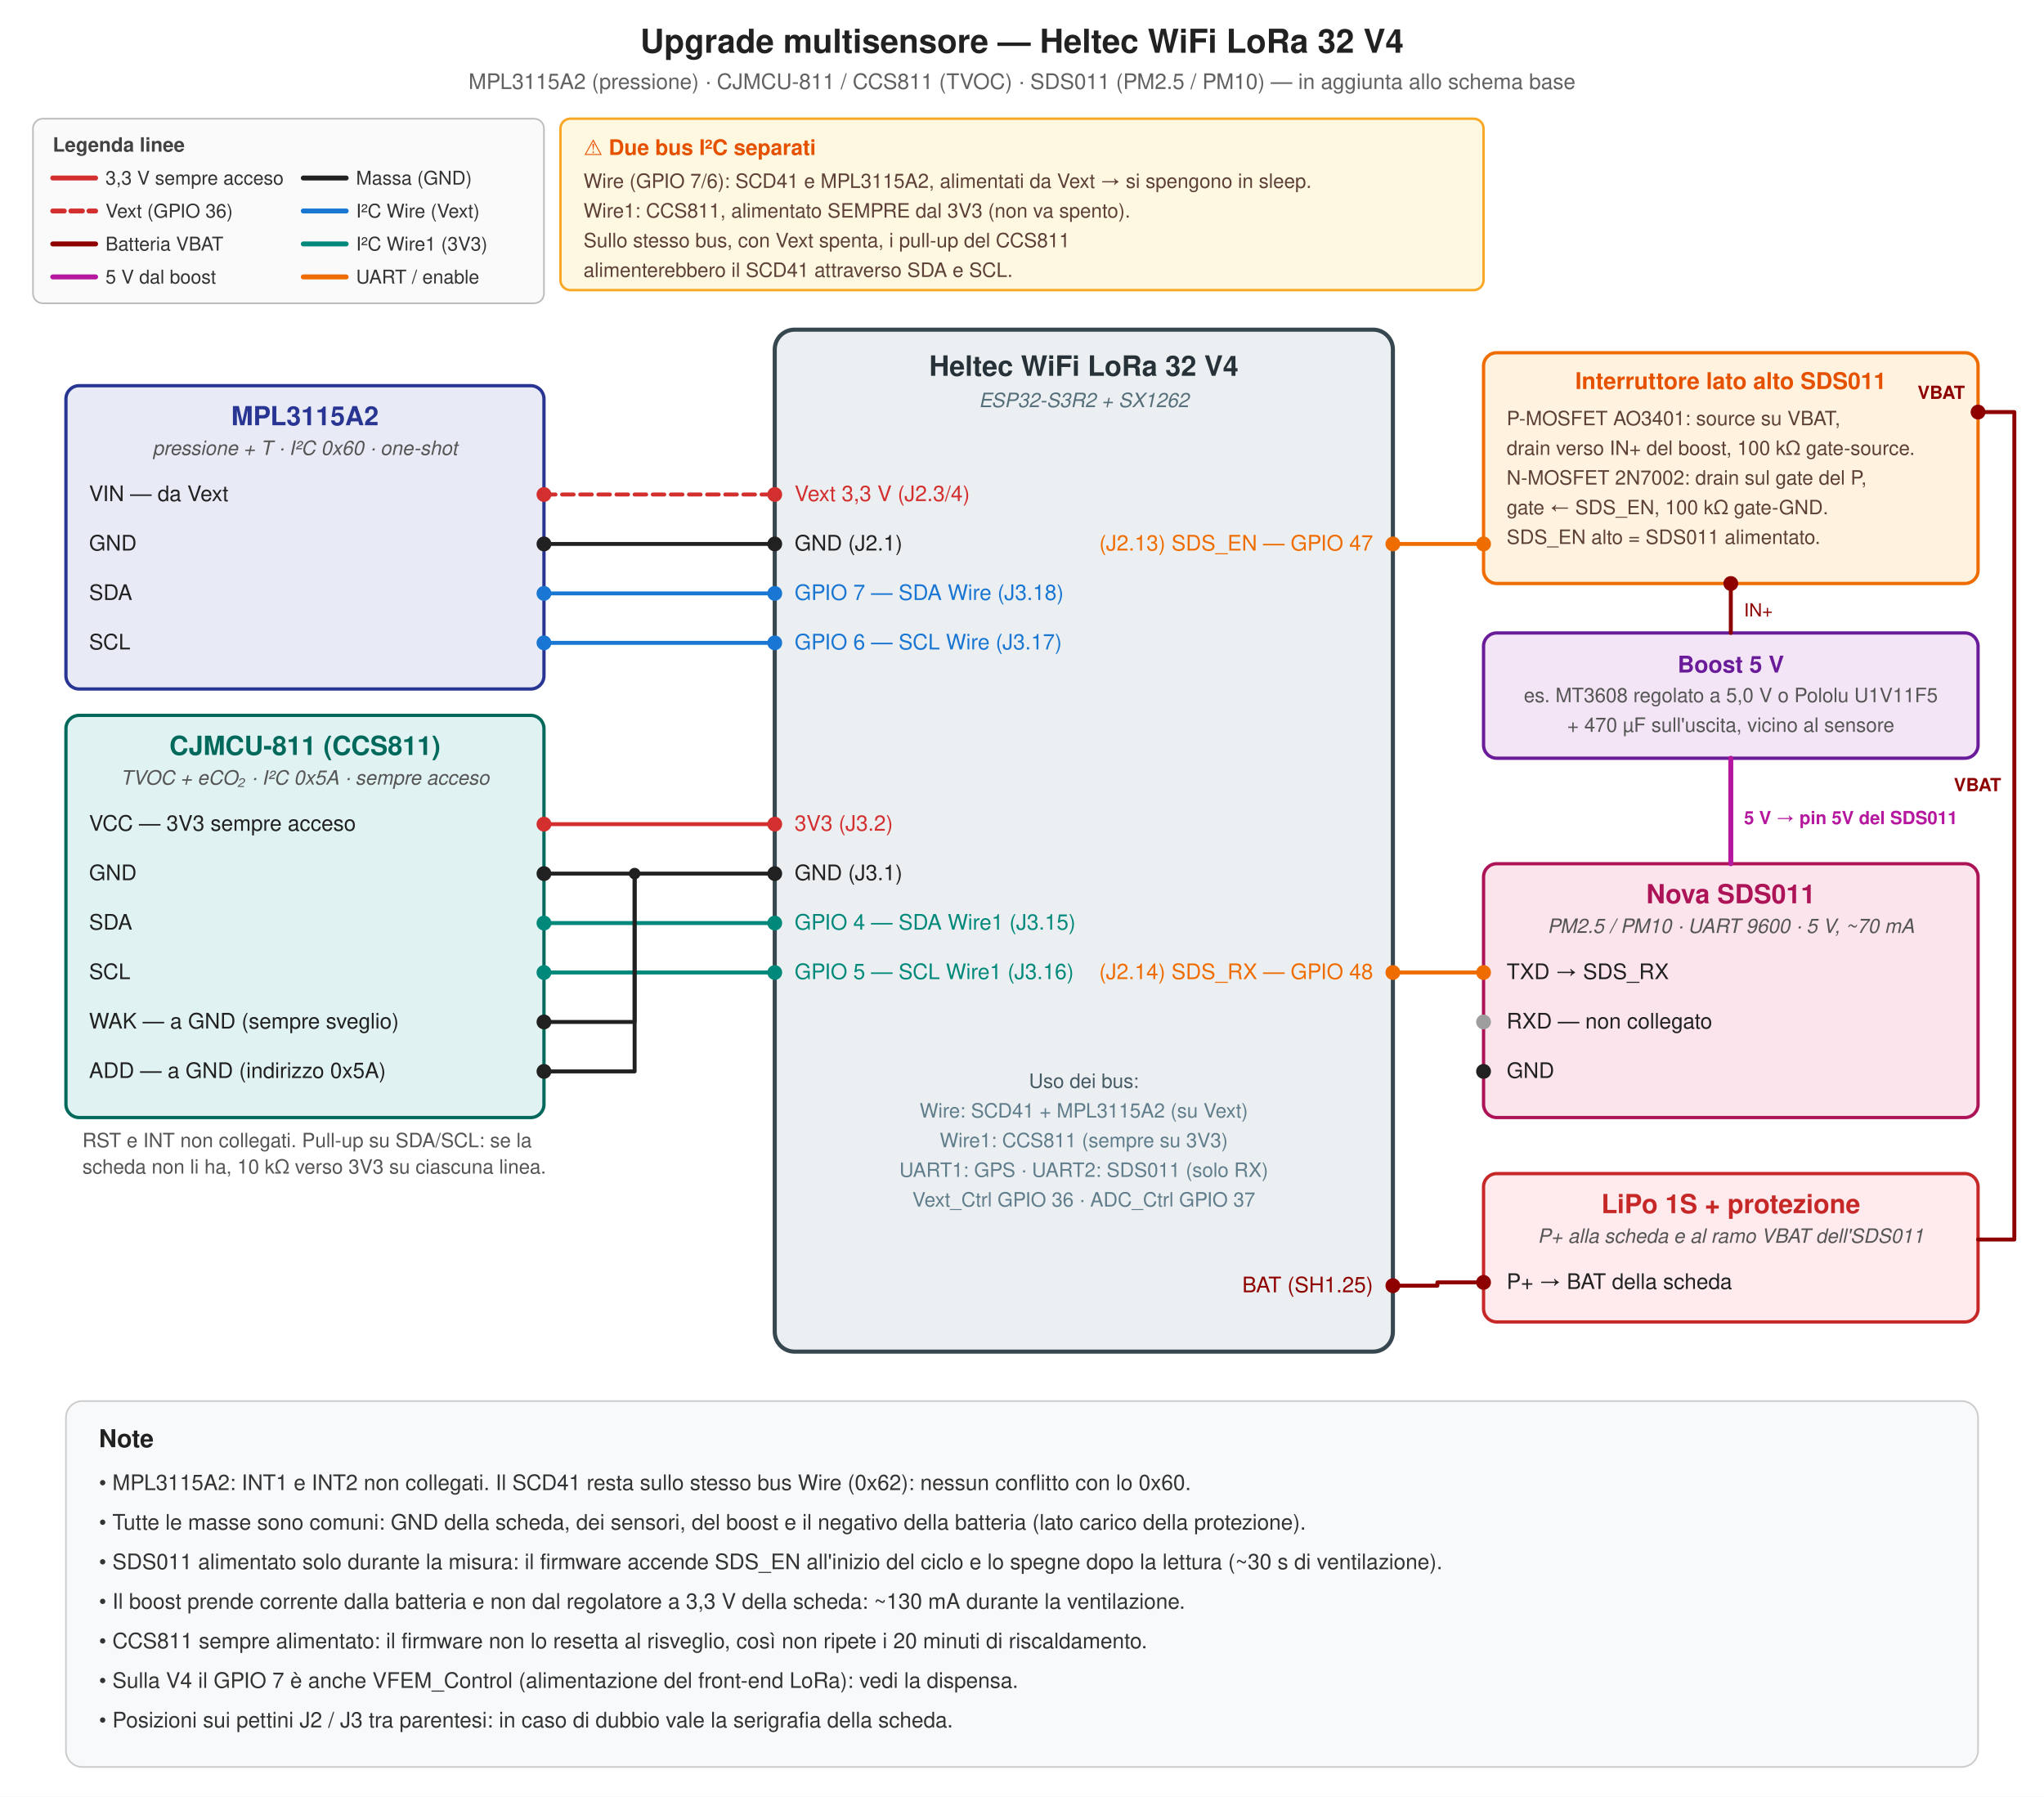
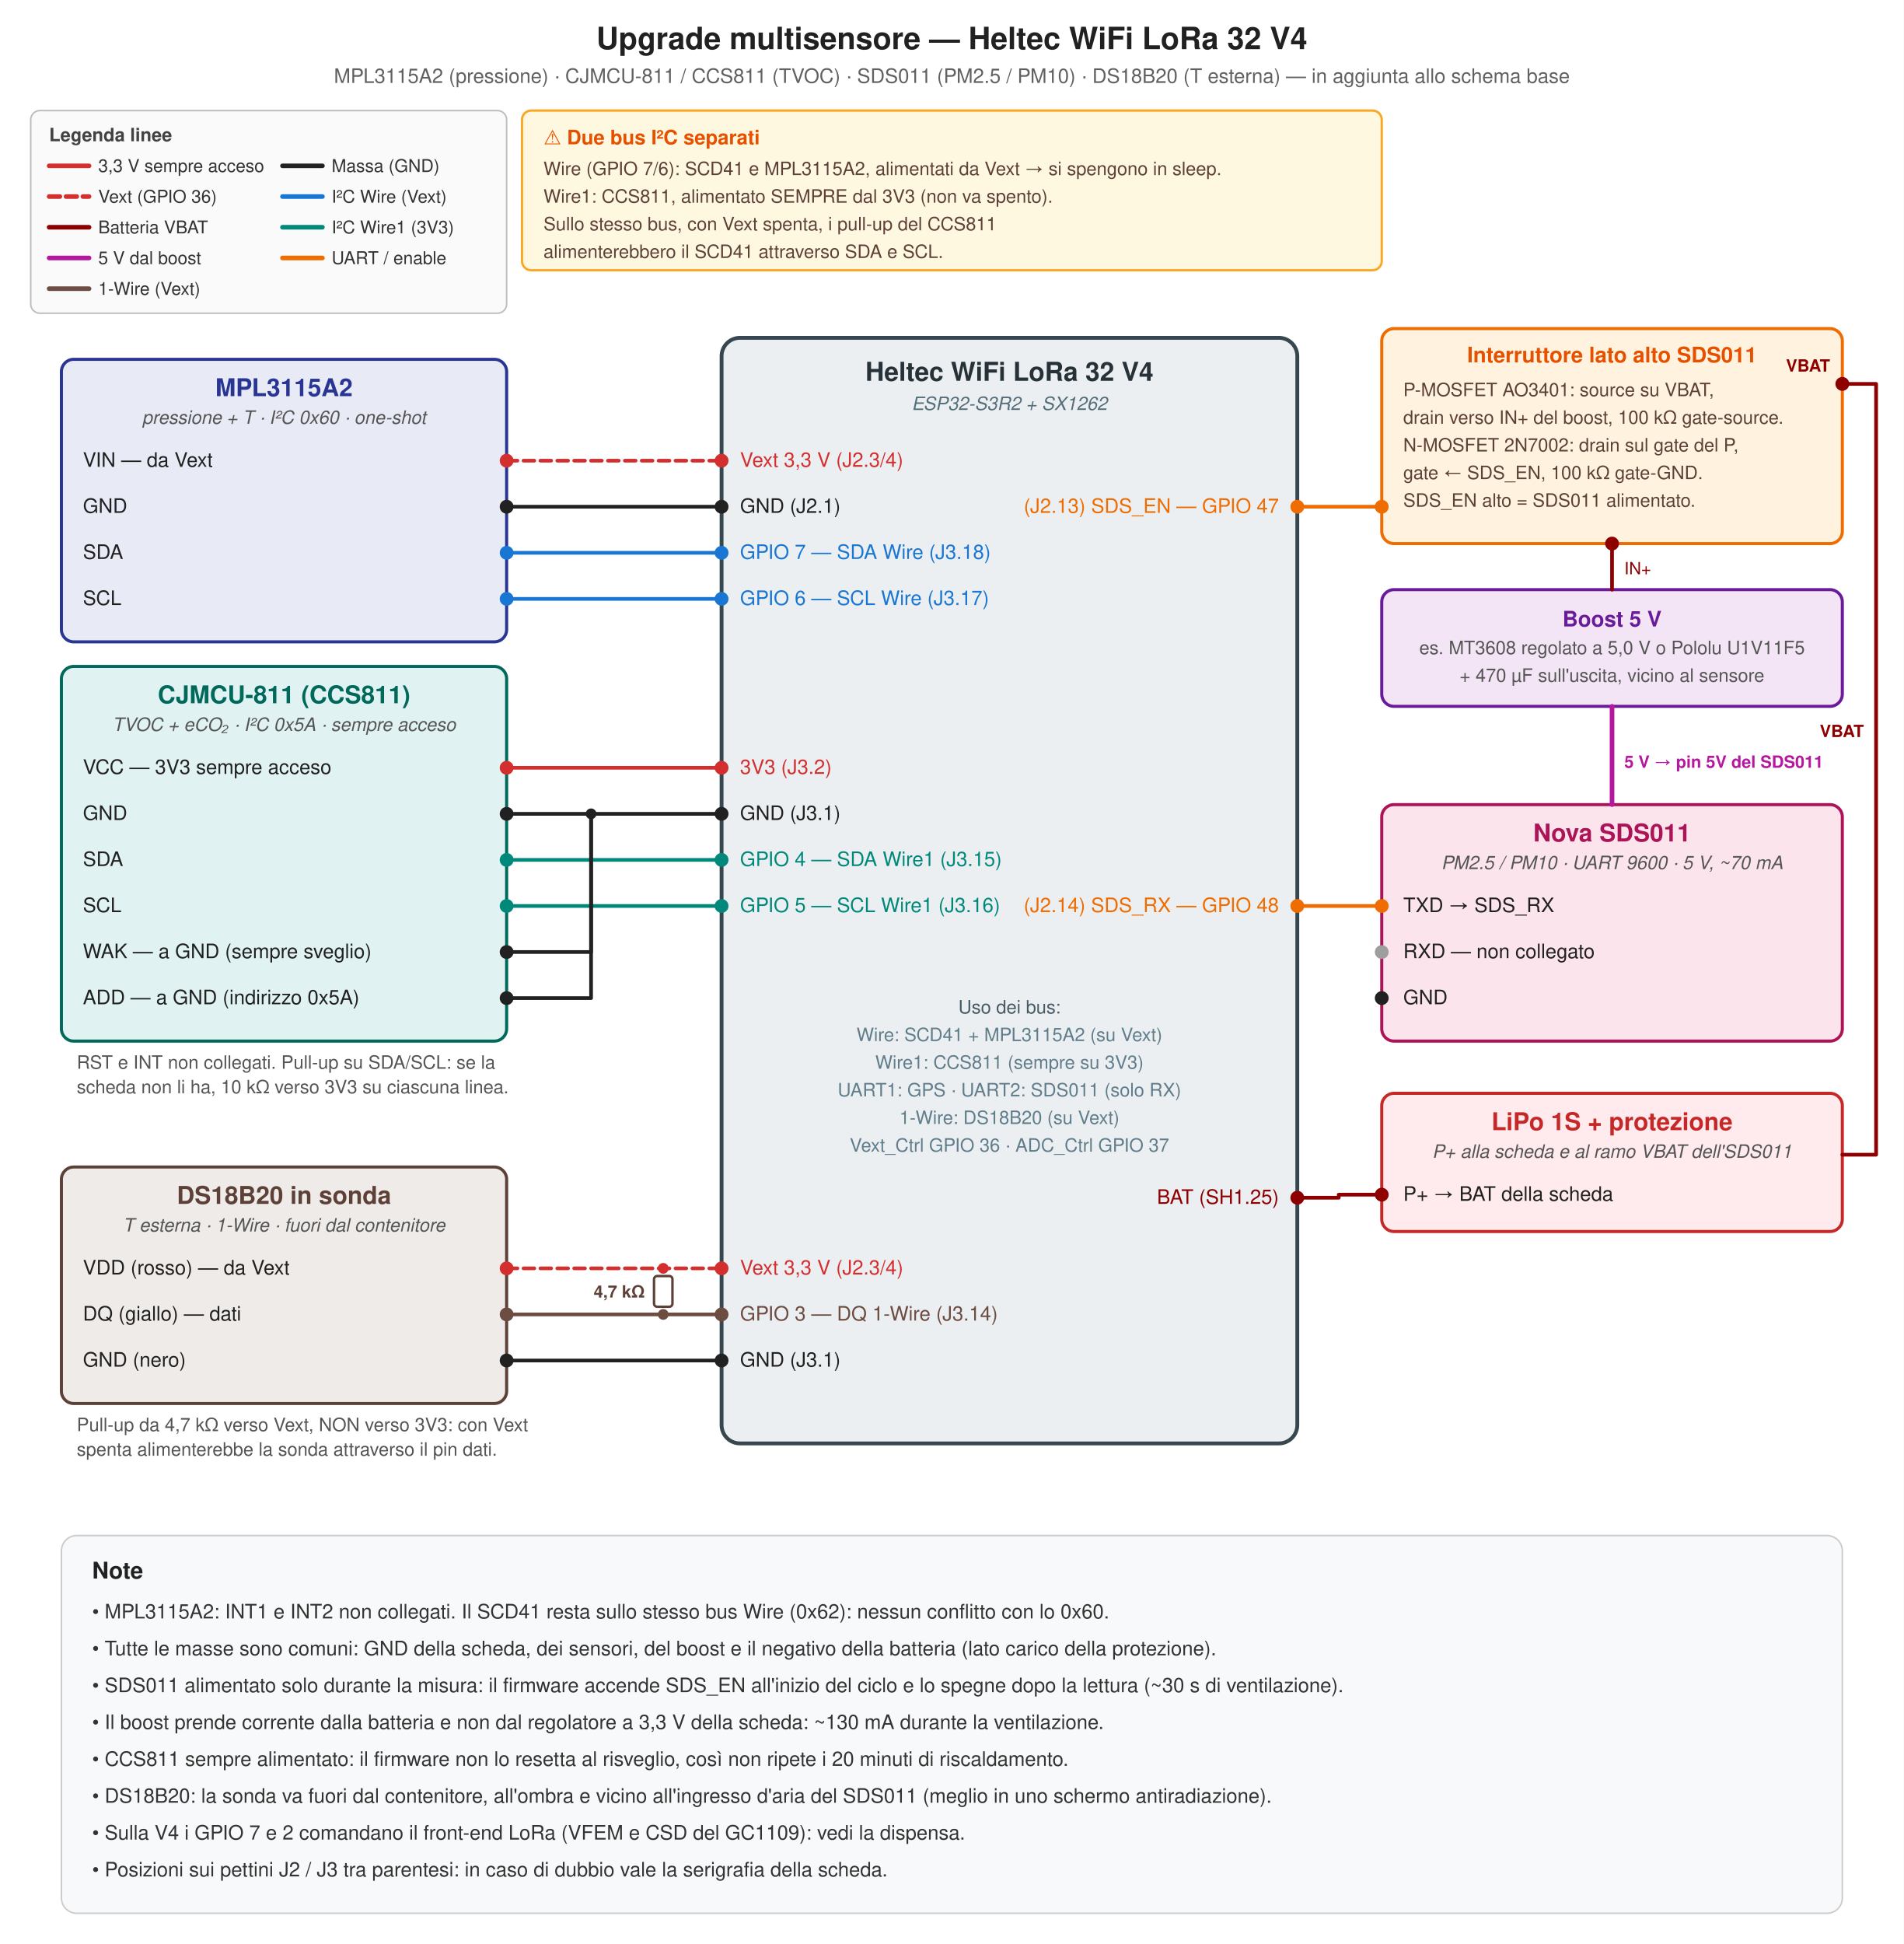
- <svg xmlns="http://www.w3.org/2000/svg" viewBox="0 0 1240 1090" width="1240" height="1090" font-family="Helvetica, Arial, sans-serif">
-   <rect width="1240" height="1090" fill="#ffffff" />
+ <svg xmlns="http://www.w3.org/2000/svg" viewBox="0 0 1240 1266" width="1240" height="1266" font-family="Helvetica, Arial, sans-serif">
+   <rect width="1240" height="1266" fill="#ffffff" />
  <text x="620" y="32" font-size="20" fill="#212121" text-anchor="middle" font-weight="bold">Upgrade multisensore — Heltec WiFi LoRa 32 V4</text>
-   <text x="620" y="54" font-size="13" fill="#616161" text-anchor="middle">MPL3115A2 (pressione) · CJMCU-811 / CCS811 (TVOC) · SDS011 (PM2.5 / PM10) — in aggiunta allo schema base</text>
-   <rect x="20" y="72" width="310" height="112" rx="6" fill="#fafafa" stroke="#bdbdbd" stroke-width="1" />
+   <text x="620" y="54" font-size="13" fill="#616161" text-anchor="middle">MPL3115A2 (pressione) · CJMCU-811 / CCS811 (TVOC) · SDS011 (PM2.5 / PM10) · DS18B20 (T esterna) — in aggiunta allo schema base</text>
+   <rect x="20" y="72" width="310" height="132" rx="6" fill="#fafafa" stroke="#bdbdbd" stroke-width="1" />
  <text x="32" y="92" font-size="12" fill="#424242" text-anchor="start" font-weight="bold">Legenda linee</text>
  <path d="M32 108H58" fill="none" stroke="#d32f2f" stroke-width="3" stroke-linecap="round" stroke-linejoin="round" />
  <text x="64" y="112" font-size="11.5" fill="#333" text-anchor="start">3,3 V sempre acceso</text>
  <path d="M32 128H58" fill="none" stroke="#d32f2f" stroke-width="3" stroke-linecap="round" stroke-linejoin="round" stroke-dasharray="7 4" />
  <text x="64" y="132" font-size="11.5" fill="#333" text-anchor="start">Vext (GPIO 36)</text>
  <path d="M32 148H58" fill="none" stroke="#8e0000" stroke-width="3" stroke-linecap="round" stroke-linejoin="round" />
  <text x="64" y="152" font-size="11.5" fill="#333" text-anchor="start">Batteria VBAT</text>
  <path d="M32 168H58" fill="none" stroke="#b5179e" stroke-width="3" stroke-linecap="round" stroke-linejoin="round" />
  <text x="64" y="172" font-size="11.5" fill="#333" text-anchor="start">5 V dal boost</text>
  <path d="M184 108H210" fill="none" stroke="#212121" stroke-width="3" stroke-linecap="round" stroke-linejoin="round" />
  <text x="216" y="112" font-size="11.5" fill="#333" text-anchor="start">Massa (GND)</text>
  <path d="M184 128H210" fill="none" stroke="#1976d2" stroke-width="3" stroke-linecap="round" stroke-linejoin="round" />
  <text x="216" y="132" font-size="11.5" fill="#333" text-anchor="start">I²C Wire (Vext)</text>
  <path d="M184 148H210" fill="none" stroke="#00897b" stroke-width="3" stroke-linecap="round" stroke-linejoin="round" />
  <text x="216" y="152" font-size="11.5" fill="#333" text-anchor="start">I²C Wire1 (3V3)</text>
  <path d="M184 168H210" fill="none" stroke="#ef6c00" stroke-width="3" stroke-linecap="round" stroke-linejoin="round" />
  <text x="216" y="172" font-size="11.5" fill="#333" text-anchor="start">UART / enable</text>
+   <path d="M32 188H58" fill="none" stroke="#6d4c41" stroke-width="3" stroke-linecap="round" stroke-linejoin="round" />
+   <text x="64" y="192" font-size="11.5" fill="#333" text-anchor="start">1-Wire (Vext)</text>
  <rect x="340" y="72" width="560" height="104" rx="6" fill="#fff8e1" stroke="#f9a825" stroke-width="1.5" />
  <text x="354" y="94" font-size="13" fill="#e65100" text-anchor="start" font-weight="bold">⚠ Due bus I²C separati</text>
  <text x="354" y="114" font-size="12" fill="#5d4037" text-anchor="start">Wire (GPIO 7/6): SCD41 e MPL3115A2, alimentati da Vext → si spengono in sleep.</text>
  <text x="354" y="132" font-size="12" fill="#5d4037" text-anchor="start">Wire1: CCS811, alimentato SEMPRE dal 3V3 (non va spento).</text>
  <text x="354" y="150" font-size="12" fill="#5d4037" text-anchor="start">Sullo stesso bus, con Vext spenta, i pull-up del CCS811</text>
  <text x="354" y="168" font-size="12" fill="#5d4037" text-anchor="start">alimenterebbero il SCD41 attraverso SDA e SCL.</text>
-   <rect x="470" y="200" width="375" height="620" rx="12" fill="#eceff1" stroke="#37474f" stroke-width="2.5" />
-   <text x="657.5" y="228" font-size="17" fill="#263238" text-anchor="middle" font-weight="bold">Heltec WiFi LoRa 32 V4</text>
-   <text x="657.5" y="247" font-size="12" fill="#546e7a" text-anchor="middle" font-style="italic">ESP32-S3R2 + SX1262</text>
+   <rect x="470" y="220" width="375" height="720" rx="12" fill="#eceff1" stroke="#37474f" stroke-width="2.5" />
+   <text x="657.5" y="248" font-size="17" fill="#263238" text-anchor="middle" font-weight="bold">Heltec WiFi LoRa 32 V4</text>
+   <text x="657.5" y="267" font-size="12" fill="#546e7a" text-anchor="middle" font-style="italic">ESP32-S3R2 + SX1262</text>
  <circle cx="470" cy="300" r="4.5" fill="#d32f2f" />
  <text x="482" y="304" font-size="13" fill="#d32f2f" text-anchor="start">Vext 3,3 V (J2.3/4)</text>
  <circle cx="470" cy="330" r="4.5" fill="#212121" />
  <text x="482" y="334" font-size="13" fill="#212121" text-anchor="start">GND (J2.1)</text>
  <circle cx="470" cy="360" r="4.5" fill="#1976d2" />
  <text x="482" y="364" font-size="13" fill="#1976d2" text-anchor="start">GPIO 7 — SDA Wire (J3.18)</text>
  <circle cx="470" cy="390" r="4.5" fill="#1976d2" />
  <text x="482" y="394" font-size="13" fill="#1976d2" text-anchor="start">GPIO 6 — SCL Wire (J3.17)</text>
  <circle cx="470" cy="500" r="4.5" fill="#d32f2f" />
  <text x="482" y="504" font-size="13" fill="#d32f2f" text-anchor="start">3V3 (J3.2)</text>
  <circle cx="470" cy="530" r="4.5" fill="#212121" />
  <text x="482" y="534" font-size="13" fill="#212121" text-anchor="start">GND (J3.1)</text>
  <circle cx="470" cy="560" r="4.5" fill="#00897b" />
  <text x="482" y="564" font-size="13" fill="#00897b" text-anchor="start">GPIO 4 — SDA Wire1 (J3.15)</text>
  <circle cx="470" cy="590" r="4.5" fill="#00897b" />
  <text x="482" y="594" font-size="13" fill="#00897b" text-anchor="start">GPIO 5 — SCL Wire1 (J3.16)</text>
+   <circle cx="470" cy="826" r="4.5" fill="#d32f2f" />
+   <text x="482" y="830" font-size="13" fill="#d32f2f" text-anchor="start">Vext 3,3 V (J2.3/4)</text>
+   <circle cx="470" cy="856" r="4.5" fill="#6d4c41" />
+   <text x="482" y="860" font-size="13" fill="#6d4c41" text-anchor="start">GPIO 3 — DQ 1-Wire (J3.14)</text>
+   <circle cx="470" cy="886" r="4.5" fill="#212121" />
+   <text x="482" y="890" font-size="13" fill="#212121" text-anchor="start">GND (J3.1)</text>
  <circle cx="845" cy="330" r="4.5" fill="#ef6c00" />
  <text x="833" y="334" font-size="13" fill="#ef6c00" text-anchor="end">(J2.13) SDS_EN — GPIO 47</text>
  <circle cx="845" cy="590" r="4.5" fill="#ef6c00" />
  <text x="833" y="594" font-size="13" fill="#ef6c00" text-anchor="end">(J2.14) SDS_RX — GPIO 48</text>
  <circle cx="845" cy="780" r="4.5" fill="#8e0000" />
  <text x="833" y="784" font-size="13" fill="#8e0000" text-anchor="end">BAT (SH1.25)</text>
  <text x="657.5" y="660" font-size="12" fill="#455a64" text-anchor="middle">Uso dei bus:</text>
  <text x="657.5" y="678" font-size="12" fill="#607d8b" text-anchor="middle">Wire: SCD41 + MPL3115A2 (su Vext)</text>
  <text x="657.5" y="696" font-size="12" fill="#607d8b" text-anchor="middle">Wire1: CCS811 (sempre su 3V3)</text>
  <text x="657.5" y="714" font-size="12" fill="#607d8b" text-anchor="middle">UART1: GPS · UART2: SDS011 (solo RX)</text>
-   <text x="657.5" y="732" font-size="12" fill="#607d8b" text-anchor="middle">Vext_Ctrl GPIO 36 · ADC_Ctrl GPIO 37</text>
+   <text x="657.5" y="732" font-size="12" fill="#607d8b" text-anchor="middle">1-Wire: DS18B20 (su Vext)</text>
+   <text x="657.5" y="750" font-size="12" fill="#607d8b" text-anchor="middle">Vext_Ctrl GPIO 36 · ADC_Ctrl GPIO 37</text>
  <rect x="40" y="234" width="290" height="184" rx="8" fill="#e8eaf6" stroke="#283593" stroke-width="2" />
  <text x="185.0" y="258" font-size="16" fill="#283593" text-anchor="middle" font-weight="bold">MPL3115A2</text>
  <text x="185.0" y="276" font-size="12" fill="#555" text-anchor="middle" font-style="italic">pressione + T · I²C 0x60 · one-shot</text>
  <circle cx="330" cy="300" r="4.5" fill="#d32f2f" />
  <text x="54" y="304" font-size="13" fill="#212121" text-anchor="start">VIN — da Vext</text>
  <circle cx="330" cy="330" r="4.5" fill="#212121" />
  <text x="54" y="334" font-size="13" fill="#212121" text-anchor="start">GND</text>
  <circle cx="330" cy="360" r="4.5" fill="#1976d2" />
  <text x="54" y="364" font-size="13" fill="#212121" text-anchor="start">SDA</text>
  <circle cx="330" cy="390" r="4.5" fill="#1976d2" />
  <text x="54" y="394" font-size="13" fill="#212121" text-anchor="start">SCL</text>
  <path d="M330 300H400V300H470" fill="none" stroke="#d32f2f" stroke-width="2.4" stroke-linecap="round" stroke-linejoin="round" stroke-dasharray="7 4" />
  <path d="M330 330H385V330H470" fill="none" stroke="#212121" stroke-width="2.4" stroke-linecap="round" stroke-linejoin="round" />
  <path d="M330 360H370V360H470" fill="none" stroke="#1976d2" stroke-width="2.4" stroke-linecap="round" stroke-linejoin="round" />
  <path d="M330 390H355V390H470" fill="none" stroke="#1976d2" stroke-width="2.4" stroke-linecap="round" stroke-linejoin="round" />
  <rect x="40" y="434" width="290" height="244" rx="8" fill="#e0f2f1" stroke="#00695c" stroke-width="2" />
  <text x="185.0" y="458" font-size="16" fill="#00695c" text-anchor="middle" font-weight="bold">CJMCU-811 (CCS811)</text>
  <text x="185.0" y="476" font-size="12" fill="#555" text-anchor="middle" font-style="italic">TVOC + eCO₂ · I²C 0x5A · sempre acceso</text>
  <circle cx="330" cy="500" r="4.5" fill="#d32f2f" />
  <text x="54" y="504" font-size="13" fill="#212121" text-anchor="start">VCC — 3V3 sempre acceso</text>
  <circle cx="330" cy="530" r="4.5" fill="#212121" />
  <text x="54" y="534" font-size="13" fill="#212121" text-anchor="start">GND</text>
  <circle cx="330" cy="560" r="4.5" fill="#00897b" />
  <text x="54" y="564" font-size="13" fill="#212121" text-anchor="start">SDA</text>
  <circle cx="330" cy="590" r="4.5" fill="#00897b" />
  <text x="54" y="594" font-size="13" fill="#212121" text-anchor="start">SCL</text>
  <circle cx="330" cy="620" r="4.5" fill="#212121" />
  <text x="54" y="624" font-size="13" fill="#212121" text-anchor="start">WAK — a GND (sempre sveglio)</text>
  <circle cx="330" cy="650" r="4.5" fill="#212121" />
  <text x="54" y="654" font-size="13" fill="#212121" text-anchor="start">ADD — a GND (indirizzo 0x5A)</text>
  <path d="M330 500H400V500H470" fill="none" stroke="#d32f2f" stroke-width="2.4" stroke-linecap="round" stroke-linejoin="round" />
  <path d="M330 530H385V530H470" fill="none" stroke="#212121" stroke-width="2.4" stroke-linecap="round" stroke-linejoin="round" />
  <path d="M330 560H370V560H470" fill="none" stroke="#00897b" stroke-width="2.4" stroke-linecap="round" stroke-linejoin="round" />
  <path d="M330 590H355V590H470" fill="none" stroke="#00897b" stroke-width="2.4" stroke-linecap="round" stroke-linejoin="round" />
  <path d="M330 620H385V530" fill="none" stroke="#212121" stroke-width="2.4" stroke-linecap="round" stroke-linejoin="round" />
  <path d="M330 650H385V530" fill="none" stroke="#212121" stroke-width="2.4" stroke-linecap="round" stroke-linejoin="round" />
  <circle cx="385" cy="530" r="3.5" fill="#212121" />
  <text x="50" y="696" font-size="12" fill="#555" text-anchor="start">RST e INT non collegati. Pull-up su SDA/SCL: se la</text>
  <text x="50" y="712" font-size="12" fill="#555" text-anchor="start">scheda non li ha, 10 kΩ verso 3V3 su ciascuna linea.</text>
+   <rect x="40" y="760" width="290" height="154" rx="8" fill="#efebe9" stroke="#5d4037" stroke-width="2" />
+   <text x="185.0" y="784" font-size="16" fill="#5d4037" text-anchor="middle" font-weight="bold">DS18B20 in sonda</text>
+   <text x="185.0" y="802" font-size="12" fill="#555" text-anchor="middle" font-style="italic">T esterna · 1-Wire · fuori dal contenitore</text>
+   <circle cx="330" cy="826" r="4.5" fill="#d32f2f" />
+   <text x="54" y="830" font-size="13" fill="#212121" text-anchor="start">VDD (rosso) — da Vext</text>
+   <circle cx="330" cy="856" r="4.5" fill="#6d4c41" />
+   <text x="54" y="860" font-size="13" fill="#212121" text-anchor="start">DQ (giallo) — dati</text>
+   <circle cx="330" cy="886" r="4.5" fill="#212121" />
+   <text x="54" y="890" font-size="13" fill="#212121" text-anchor="start">GND (nero)</text>
+   <path d="M330 826H400V826H470" fill="none" stroke="#d32f2f" stroke-width="2.4" stroke-linecap="round" stroke-linejoin="round" stroke-dasharray="7 4" />
+   <path d="M330 856H385V856H470" fill="none" stroke="#6d4c41" stroke-width="2.4" stroke-linecap="round" stroke-linejoin="round" />
+   <path d="M330 886H370V886H470" fill="none" stroke="#212121" stroke-width="2.4" stroke-linecap="round" stroke-linejoin="round" />
+   <circle cx="432" cy="826" r="3.5" fill="#d32f2f" />
+   <circle cx="432" cy="856" r="3.5" fill="#6d4c41" />
+   <rect x="426" y="831" width="12" height="20" rx="2" fill="#ffffff" stroke="#5d4037" stroke-width="1.6" />
+   <text x="420" y="845.0" font-size="11" fill="#5d4037" text-anchor="end" font-weight="bold">4,7 kΩ</text>
+   <text x="50" y="932" font-size="12" fill="#555" text-anchor="start">Pull-up da 4,7 kΩ verso Vext, NON verso 3V3: con Vext</text>
+   <text x="50" y="948" font-size="12" fill="#555" text-anchor="start">spenta alimenterebbe la sonda attraverso il pin dati.</text>
  <rect x="900" y="214" width="300" height="140" rx="8" fill="#fff3e0" stroke="#ef6c00" stroke-width="2" />
  <text x="1050" y="236" font-size="14" fill="#e65100" text-anchor="middle" font-weight="bold">Interruttore lato alto SDS011</text>
  <text x="914" y="258" font-size="12" fill="#5d4037" text-anchor="start">P-MOSFET AO3401: source su VBAT,</text>
  <text x="914" y="276" font-size="12" fill="#5d4037" text-anchor="start">drain verso IN+ del boost, 100 kΩ gate-source.</text>
  <text x="914" y="294" font-size="12" fill="#5d4037" text-anchor="start">N-MOSFET 2N7002: drain sul gate del P,</text>
  <text x="914" y="312" font-size="12" fill="#5d4037" text-anchor="start">gate ← SDS_EN, 100 kΩ gate-GND.</text>
  <text x="914" y="330" font-size="12" fill="#5d4037" text-anchor="start">SDS_EN alto = SDS011 alimentato.</text>
  <circle cx="900" cy="330" r="4.5" fill="#ef6c00" />
  <text x="908" y="324" font-size="11" fill="#212121" text-anchor="start" />
  <path d="M845 330H900" fill="none" stroke="#ef6c00" stroke-width="2.4" stroke-linecap="round" stroke-linejoin="round" />
  <circle cx="1200" cy="250" r="4.5" fill="#8e0000" />
  <text x="1192" y="242" font-size="11" fill="#8e0000" text-anchor="end" font-weight="bold">VBAT</text>
  <circle cx="1050" cy="354" r="4.5" fill="#8e0000" />
  <rect x="900" y="384" width="300" height="76" rx="8" fill="#f3e5f5" stroke="#6a1b9a" stroke-width="2" />
  <text x="1050" y="408" font-size="14" fill="#6a1b9a" text-anchor="middle" font-weight="bold">Boost 5 V</text>
  <text x="1050" y="426" font-size="12" fill="#555" text-anchor="middle">es. MT3608 regolato a 5,0 V o Pololu U1V11F5</text>
  <text x="1050" y="444" font-size="12" fill="#555" text-anchor="middle">+ 470 µF sull'uscita, vicino al sensore</text>
  <path d="M1050 354V384" fill="none" stroke="#8e0000" stroke-width="2.4" stroke-linecap="round" stroke-linejoin="round" />
  <text x="1058" y="374" font-size="11" fill="#8e0000" text-anchor="start">IN+</text>
  <rect x="900" y="524" width="300" height="154" rx="8" fill="#fce4ec" stroke="#ad1457" stroke-width="2" />
  <text x="1050.0" y="548" font-size="16" fill="#ad1457" text-anchor="middle" font-weight="bold">Nova SDS011</text>
  <text x="1050.0" y="566" font-size="12" fill="#555" text-anchor="middle" font-style="italic">PM2.5 / PM10 · UART 9600 · 5 V, ~70 mA</text>
  <circle cx="900" cy="590" r="4.5" fill="#ef6c00" />
  <text x="914" y="594" font-size="13" fill="#212121" text-anchor="start">TXD → SDS_RX</text>
  <circle cx="900" cy="620" r="4.5" fill="#9e9e9e" />
  <text x="914" y="624" font-size="13" fill="#212121" text-anchor="start">RXD — non collegato</text>
  <circle cx="900" cy="650" r="4.5" fill="#212121" />
  <text x="914" y="654" font-size="13" fill="#212121" text-anchor="start">GND</text>
  <path d="M1050 460V524" fill="none" stroke="#b5179e" stroke-width="3" stroke-linecap="round" stroke-linejoin="round" />
  <text x="1058" y="500" font-size="11" fill="#b5179e" text-anchor="start" font-weight="bold">5 V → pin 5V del SDS011</text>
  <path d="M845 590H872V590H900" fill="none" stroke="#ef6c00" stroke-width="2.4" stroke-linecap="round" stroke-linejoin="round" />
  <rect x="900" y="712" width="300" height="90" rx="8" fill="#ffebee" stroke="#c62828" stroke-width="2" />
  <text x="1050.0" y="736" font-size="16" fill="#c62828" text-anchor="middle" font-weight="bold">LiPo 1S + protezione</text>
  <text x="1050.0" y="754" font-size="12" fill="#555" text-anchor="middle" font-style="italic">P+ alla scheda e al ramo VBAT dell'SDS011</text>
  <circle cx="900" cy="778" r="4.5" fill="#8e0000" />
  <text x="914" y="782" font-size="13" fill="#212121" text-anchor="start">P+ → BAT della scheda</text>
  <path d="M845 780H872V778H900" fill="none" stroke="#8e0000" stroke-width="2.4" stroke-linecap="round" stroke-linejoin="round" />
  <path d="M1200 752H1222V250H1200" fill="none" stroke="#8e0000" stroke-width="2.4" stroke-linecap="round" stroke-linejoin="round" />
  <text x="1214" y="480" font-size="11" fill="#8e0000" text-anchor="end" font-weight="bold">VBAT</text>
-   <rect x="40" y="850" width="1160" height="222" rx="10" fill="#f8f9fa" stroke="#ccc" stroke-width="1" />
-   <text x="60" y="878" font-size="15" fill="#212121" text-anchor="start" font-weight="bold">Note</text>
-   <text x="60" y="904" font-size="13" fill="#333" text-anchor="start">• MPL3115A2: INT1 e INT2 non collegati. Il SCD41 resta sullo stesso bus Wire (0x62): nessun conflitto con lo 0x60.</text>
-   <text x="60" y="928" font-size="13" fill="#333" text-anchor="start">• Tutte le masse sono comuni: GND della scheda, dei sensori, del boost e il negativo della batteria (lato carico della protezione).</text>
-   <text x="60" y="952" font-size="13" fill="#333" text-anchor="start">• SDS011 alimentato solo durante la misura: il firmware accende SDS_EN all'inizio del ciclo e lo spegne dopo la lettura (~30 s di ventilazione).</text>
-   <text x="60" y="976" font-size="13" fill="#333" text-anchor="start">• Il boost prende corrente dalla batteria e non dal regolatore a 3,3 V della scheda: ~130 mA durante la ventilazione.</text>
-   <text x="60" y="1000" font-size="13" fill="#333" text-anchor="start">• CCS811 sempre alimentato: il firmware non lo resetta al risveglio, così non ripete i 20 minuti di riscaldamento.</text>
-   <text x="60" y="1024" font-size="13" fill="#333" text-anchor="start">• Sulla V4 il GPIO 7 è anche VFEM_Control (alimentazione del front-end LoRa): vedi la dispensa.</text>
-   <text x="60" y="1048" font-size="13" fill="#333" text-anchor="start">• Posizioni sui pettini J2 / J3 tra parentesi: in caso di dubbio vale la serigrafia della scheda.</text>
+   <rect x="40" y="1000" width="1160" height="246" rx="10" fill="#f8f9fa" stroke="#ccc" stroke-width="1" />
+   <text x="60" y="1028" font-size="15" fill="#212121" text-anchor="start" font-weight="bold">Note</text>
+   <text x="60" y="1054" font-size="13" fill="#333" text-anchor="start">• MPL3115A2: INT1 e INT2 non collegati. Il SCD41 resta sullo stesso bus Wire (0x62): nessun conflitto con lo 0x60.</text>
+   <text x="60" y="1078" font-size="13" fill="#333" text-anchor="start">• Tutte le masse sono comuni: GND della scheda, dei sensori, del boost e il negativo della batteria (lato carico della protezione).</text>
+   <text x="60" y="1102" font-size="13" fill="#333" text-anchor="start">• SDS011 alimentato solo durante la misura: il firmware accende SDS_EN all'inizio del ciclo e lo spegne dopo la lettura (~30 s di ventilazione).</text>
+   <text x="60" y="1126" font-size="13" fill="#333" text-anchor="start">• Il boost prende corrente dalla batteria e non dal regolatore a 3,3 V della scheda: ~130 mA durante la ventilazione.</text>
+   <text x="60" y="1150" font-size="13" fill="#333" text-anchor="start">• CCS811 sempre alimentato: il firmware non lo resetta al risveglio, così non ripete i 20 minuti di riscaldamento.</text>
+   <text x="60" y="1174" font-size="13" fill="#333" text-anchor="start">• DS18B20: la sonda va fuori dal contenitore, all'ombra e vicino all'ingresso d'aria del SDS011 (meglio in uno schermo antiradiazione).</text>
+   <text x="60" y="1198" font-size="13" fill="#333" text-anchor="start">• Sulla V4 i GPIO 7 e 2 comandano il front-end LoRa (VFEM e CSD del GC1109): vedi la dispensa.</text>
+   <text x="60" y="1222" font-size="13" fill="#333" text-anchor="start">• Posizioni sui pettini J2 / J3 tra parentesi: in caso di dubbio vale la serigrafia della scheda.</text>
</svg>
